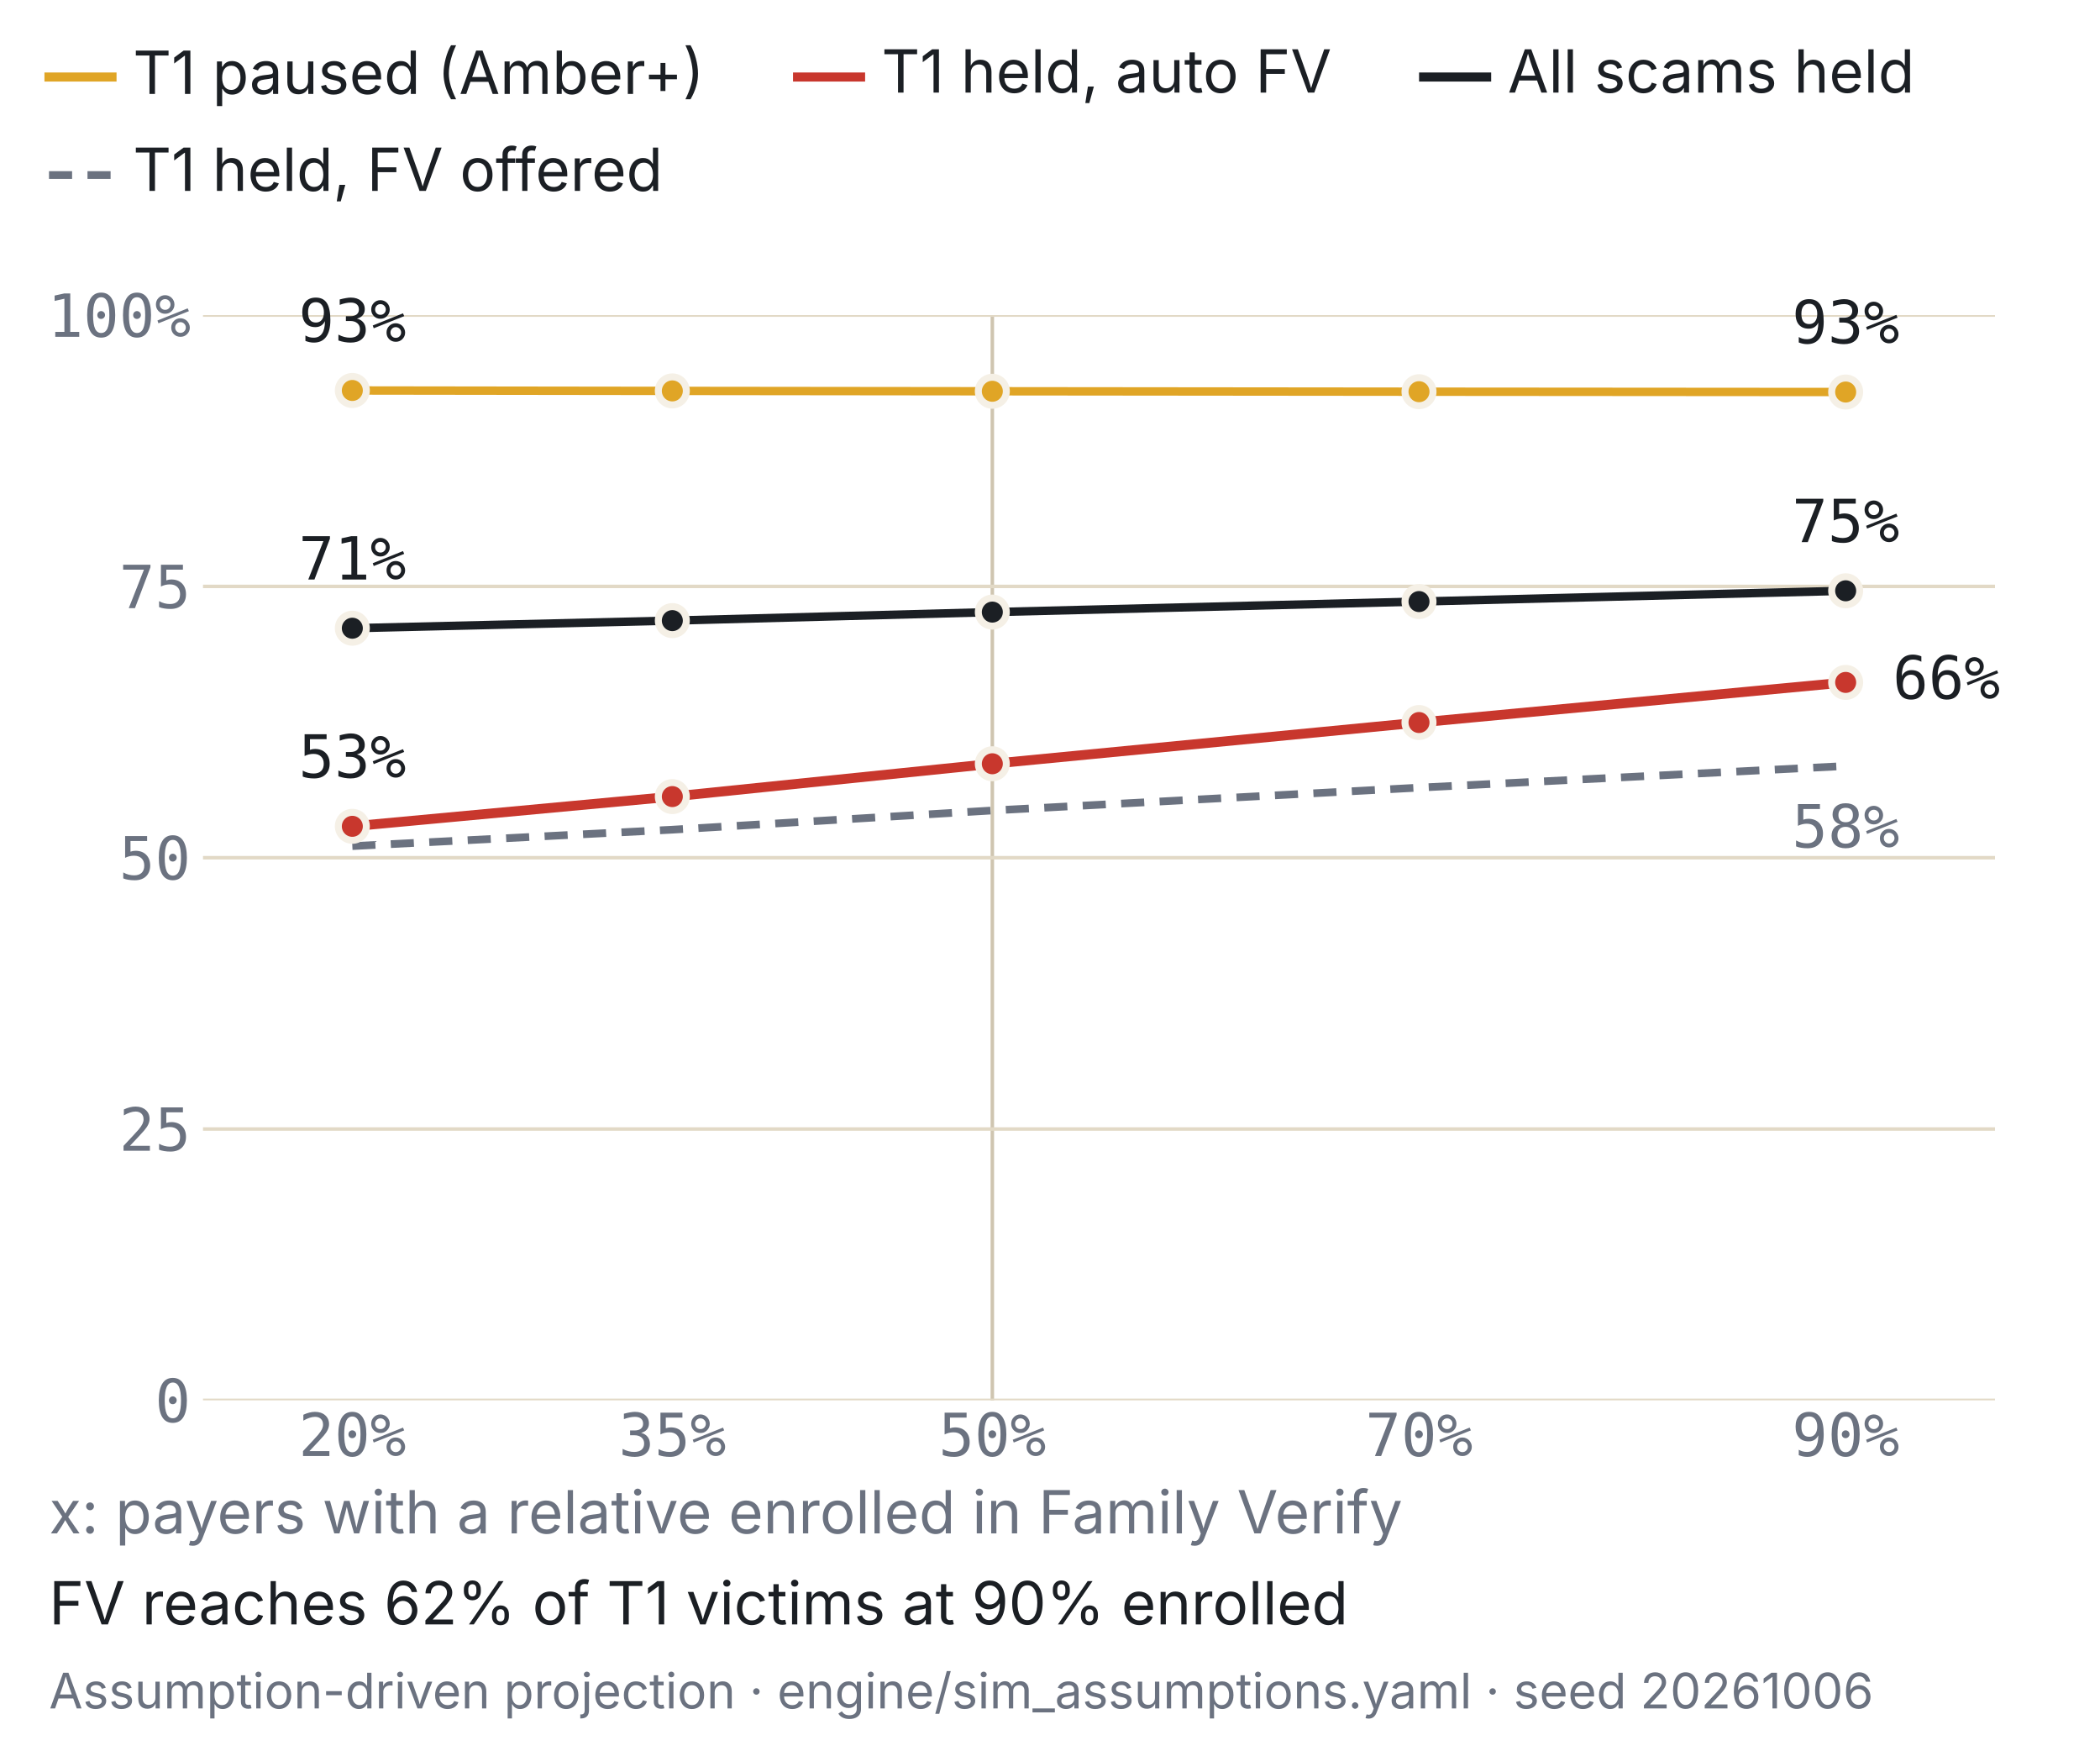
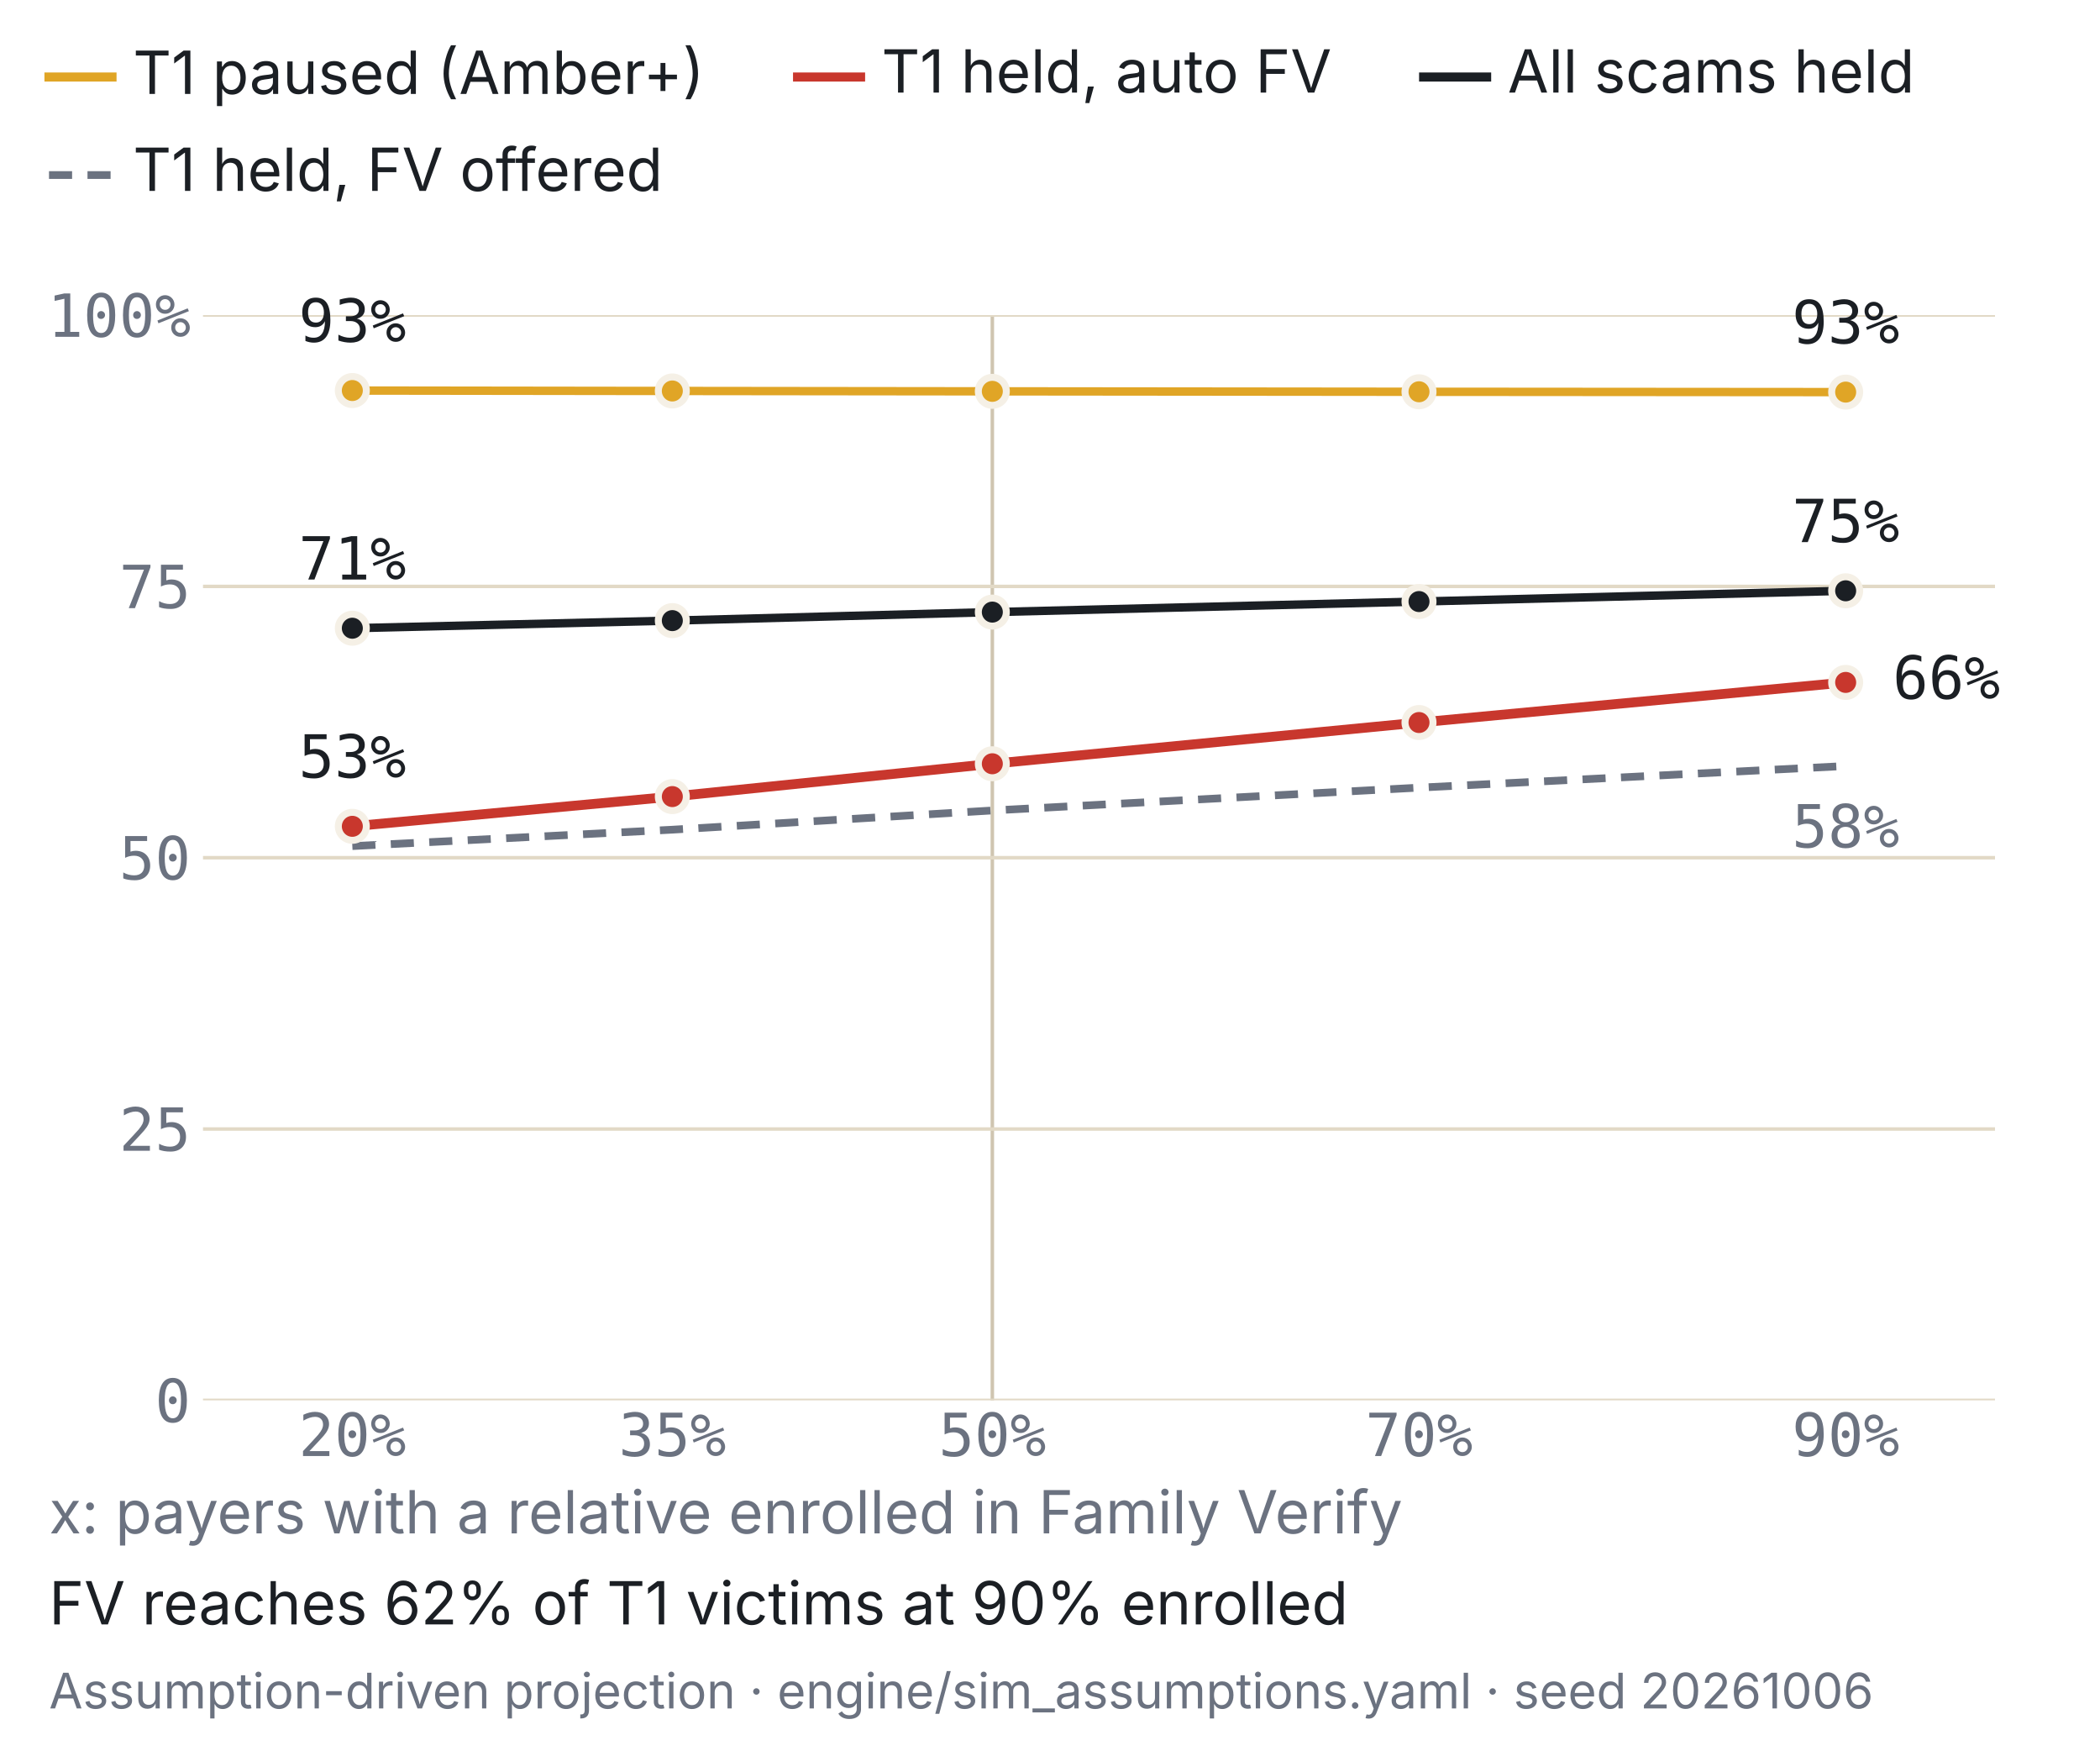
<svg xmlns="http://www.w3.org/2000/svg" xmlns:xlink="http://www.w3.org/1999/xlink" width="600pt" height="500pt" viewBox="0 0 600 500" version="1.1">
  <defs>
    <style type="text/css">*{stroke-linejoin: round; stroke-linecap: butt}</style>
  </defs>
  <g id="figure_1">
    <g id="patch_1">
      <path d="M 0 500  L 600 500  L 600 0  L 0 0  L 0 500  z " style="fill: none; opacity: 0" />
    </g>
    <g id="axes_1">
      <g id="patch_2">
        <path d="M 58 400  L 570 400  L 570 90  L 58 90  L 58 400  z " style="fill: none" />
      </g>
      <g id="line2d_1">
-         <path d="M 283.524 400  L 283.524 90  " clip-path="url(#p681fbc92d4)" style="fill: none; stroke: #cfc5b0; stroke-linecap: square" />
+         <path d="M 283.524 400  L 283.524 90  " clip-path="url(#p4054859881)" style="fill: none; stroke: #cfc5b0; stroke-linecap: square" />
      </g>
      <g id="matplotlib.axis_1">
        <g id="xtick_1">
          <g id="line2d_2" />
          <g id="text_1">
            <text style="fill: #6b7280; font: 17px 'JetBrains Mono', 'DejaVu Sans Mono', 'Bitstream Vera Sans Mono', 'Computer Modern Typewriter', 'Andale Mono', 'Nimbus Mono L', 'Courier New', 'Courier', 'Fixed', 'Terminal', monospace; text-anchor: middle" x="100.667" y="415.91" transform="rotate(-0 100.6667 415.91)">20%</text>
          </g>
        </g>
        <g id="xtick_2">
          <g id="line2d_3" />
          <g id="text_2">
            <text style="fill: #6b7280; font: 17px 'JetBrains Mono', 'DejaVu Sans Mono', 'Bitstream Vera Sans Mono', 'Computer Modern Typewriter', 'Andale Mono', 'Nimbus Mono L', 'Courier New', 'Courier', 'Fixed', 'Terminal', monospace; text-anchor: middle" x="192.095" y="415.91" transform="rotate(-0 192.0952 415.91)">35%</text>
          </g>
        </g>
        <g id="xtick_3">
          <g id="line2d_4" />
          <g id="text_3">
            <text style="fill: #6b7280; font: 17px 'JetBrains Mono', 'DejaVu Sans Mono', 'Bitstream Vera Sans Mono', 'Computer Modern Typewriter', 'Andale Mono', 'Nimbus Mono L', 'Courier New', 'Courier', 'Fixed', 'Terminal', monospace; text-anchor: middle" x="283.524" y="415.91" transform="rotate(-0 283.5238 415.91)">50%</text>
          </g>
        </g>
        <g id="xtick_4">
          <g id="line2d_5" />
          <g id="text_4">
            <text style="fill: #6b7280; font: 17px 'JetBrains Mono', 'DejaVu Sans Mono', 'Bitstream Vera Sans Mono', 'Computer Modern Typewriter', 'Andale Mono', 'Nimbus Mono L', 'Courier New', 'Courier', 'Fixed', 'Terminal', monospace; text-anchor: middle" x="405.429" y="415.91" transform="rotate(-0 405.4286 415.91)">70%</text>
          </g>
        </g>
        <g id="xtick_5">
          <g id="line2d_6" />
          <g id="text_5">
            <text style="fill: #6b7280; font: 17px 'JetBrains Mono', 'DejaVu Sans Mono', 'Bitstream Vera Sans Mono', 'Computer Modern Typewriter', 'Andale Mono', 'Nimbus Mono L', 'Courier New', 'Courier', 'Fixed', 'Terminal', monospace; text-anchor: middle" x="527.333" y="415.91" transform="rotate(-0 527.3333 415.91)">90%</text>
          </g>
        </g>
      </g>
      <g id="matplotlib.axis_2">
        <g id="ytick_1">
          <g id="line2d_7">
-             <path d="M 58 400  L 570 400  " clip-path="url(#p681fbc92d4)" style="fill: none; stroke: #e2d9c6; stroke-linecap: square" />
+             <path d="M 58 400  L 570 400  " clip-path="url(#p4054859881)" style="fill: none; stroke: #e2d9c6; stroke-linecap: square" />
          </g>
          <g id="line2d_8" />
          <g id="text_6">
            <text style="fill: #6b7280; font: 17px 'JetBrains Mono', 'DejaVu Sans Mono', 'Bitstream Vera Sans Mono', 'Computer Modern Typewriter', 'Andale Mono', 'Nimbus Mono L', 'Courier New', 'Courier', 'Fixed', 'Terminal', monospace; text-anchor: end" x="54.5" y="406.205" transform="rotate(-0 54.5 406.205)">0</text>
          </g>
        </g>
        <g id="ytick_2">
          <g id="line2d_9">
-             <path d="M 58 322.5  L 570 322.5  " clip-path="url(#p681fbc92d4)" style="fill: none; stroke: #e2d9c6; stroke-linecap: square" />
+             <path d="M 58 322.5  L 570 322.5  " clip-path="url(#p4054859881)" style="fill: none; stroke: #e2d9c6; stroke-linecap: square" />
          </g>
          <g id="line2d_10" />
          <g id="text_7">
            <text style="fill: #6b7280; font: 17px 'JetBrains Mono', 'DejaVu Sans Mono', 'Bitstream Vera Sans Mono', 'Computer Modern Typewriter', 'Andale Mono', 'Nimbus Mono L', 'Courier New', 'Courier', 'Fixed', 'Terminal', monospace; text-anchor: end" x="54.5" y="328.705" transform="rotate(-0 54.5 328.705)">25</text>
          </g>
        </g>
        <g id="ytick_3">
          <g id="line2d_11">
-             <path d="M 58 245  L 570 245  " clip-path="url(#p681fbc92d4)" style="fill: none; stroke: #e2d9c6; stroke-linecap: square" />
+             <path d="M 58 245  L 570 245  " clip-path="url(#p4054859881)" style="fill: none; stroke: #e2d9c6; stroke-linecap: square" />
          </g>
          <g id="line2d_12" />
          <g id="text_8">
            <text style="fill: #6b7280; font: 17px 'JetBrains Mono', 'DejaVu Sans Mono', 'Bitstream Vera Sans Mono', 'Computer Modern Typewriter', 'Andale Mono', 'Nimbus Mono L', 'Courier New', 'Courier', 'Fixed', 'Terminal', monospace; text-anchor: end" x="54.5" y="251.205" transform="rotate(-0 54.5 251.205)">50</text>
          </g>
        </g>
        <g id="ytick_4">
          <g id="line2d_13">
-             <path d="M 58 167.5  L 570 167.5  " clip-path="url(#p681fbc92d4)" style="fill: none; stroke: #e2d9c6; stroke-linecap: square" />
+             <path d="M 58 167.5  L 570 167.5  " clip-path="url(#p4054859881)" style="fill: none; stroke: #e2d9c6; stroke-linecap: square" />
          </g>
          <g id="line2d_14" />
          <g id="text_9">
            <text style="fill: #6b7280; font: 17px 'JetBrains Mono', 'DejaVu Sans Mono', 'Bitstream Vera Sans Mono', 'Computer Modern Typewriter', 'Andale Mono', 'Nimbus Mono L', 'Courier New', 'Courier', 'Fixed', 'Terminal', monospace; text-anchor: end" x="54.5" y="173.705" transform="rotate(-0 54.5 173.705)">75</text>
          </g>
        </g>
        <g id="ytick_5">
          <g id="line2d_15">
-             <path d="M 58 90  L 570 90  " clip-path="url(#p681fbc92d4)" style="fill: none; stroke: #e2d9c6; stroke-linecap: square" />
+             <path d="M 58 90  L 570 90  " clip-path="url(#p4054859881)" style="fill: none; stroke: #e2d9c6; stroke-linecap: square" />
          </g>
          <g id="line2d_16" />
          <g id="text_10">
            <text style="fill: #6b7280; font: 17px 'JetBrains Mono', 'DejaVu Sans Mono', 'Bitstream Vera Sans Mono', 'Computer Modern Typewriter', 'Andale Mono', 'Nimbus Mono L', 'Courier New', 'Courier', 'Fixed', 'Terminal', monospace; text-anchor: end" x="54.5" y="96.205" transform="rotate(-0 54.5 96.205)">100%</text>
          </g>
        </g>
      </g>
      <g id="line2d_17">
-         <path d="M 100.667 241.683  L 192.095 236.993  L 283.524 231.506  L 405.429 224.983  L 527.333 218.805  " clip-path="url(#p681fbc92d4)" style="fill: none; stroke-dasharray: 6.6,4.4; stroke-dashoffset: 0; stroke: #6b7280; stroke-width: 2.2" />
+         <path d="M 100.667 241.683  L 192.095 236.993  L 283.524 231.506  L 405.429 224.983  L 527.333 218.805  " clip-path="url(#p4054859881)" style="fill: none; stroke-dasharray: 6.6,4.4; stroke-dashoffset: 0; stroke: #6b7280; stroke-width: 2.2" />
      </g>
      <g id="text_11">
        <text style="fill: #6b7280; font: 17px 'JetBrains Mono', 'DejaVu Sans Mono', 'Bitstream Vera Sans Mono', 'Computer Modern Typewriter', 'Andale Mono', 'Nimbus Mono L', 'Courier New', 'Courier', 'Fixed', 'Terminal', monospace; text-anchor: middle" x="527.333" y="242.065" transform="rotate(-0 527.3333 242.065)">58%</text>
      </g>
      <g id="line2d_18">
-         <path d="M 100.667 111.536  L 192.095 111.66  L 283.524 111.762  L 405.429 111.886  L 527.333 111.979  " clip-path="url(#p681fbc92d4)" style="fill: none; stroke: #e0a526; stroke-width: 2.4; stroke-linecap: round" />
+         <path d="M 100.667 111.554  L 192.095 111.678  L 283.524 111.784  L 405.429 111.908  L 527.333 112.001  " clip-path="url(#p4054859881)" style="fill: none; stroke: #e0a526; stroke-width: 2.4; stroke-linecap: round" />
      </g>
      <g id="line2d_19">
-         <path d="M 100.667 236.032  L 192.095 227.538  L 283.524 218.163  L 405.429 206.383  L 527.333 194.926  " clip-path="url(#p681fbc92d4)" style="fill: none; stroke: #c8372d; stroke-width: 2.8; stroke-linecap: round" />
+         <path d="M 100.667 236.032  L 192.095 227.538  L 283.524 218.163  L 405.429 206.383  L 527.333 194.926  " clip-path="url(#p4054859881)" style="fill: none; stroke: #c8372d; stroke-width: 2.8; stroke-linecap: round" />
      </g>
      <g id="line2d_20">
-         <path d="M 100.667 179.447  L 192.095 177.274  L 283.524 174.841  L 405.429 171.831  L 527.333 168.756  " clip-path="url(#p681fbc92d4)" style="fill: none; stroke: #1b1f24; stroke-width: 2.4; stroke-linecap: round" />
+         <path d="M 100.667 179.447  L 192.095 177.274  L 283.524 174.841  L 405.429 171.831  L 527.333 168.756  " clip-path="url(#p4054859881)" style="fill: none; stroke: #1b1f24; stroke-width: 2.4; stroke-linecap: round" />
      </g>
      <g id="line2d_21">
        <defs>
-           <path id="mcc34a475f1" d="M 0 4  C 1.061 4 2.078 3.579 2.828 2.828  C 3.579 2.078 4 1.061 4 0  C 4 -1.061 3.579 -2.078 2.828 -2.828  C 2.078 -3.579 1.061 -4 0 -4  C -1.061 -4 -2.078 -3.579 -2.828 -2.828  C -3.579 -2.078 -4 -1.061 -4 0  C -4 1.061 -3.579 2.078 -2.828 2.828  C -2.078 3.579 -1.061 4 0 4  z " style="stroke: #f5f0e6; stroke-width: 2" />
+           <path id="m9b060534d4" d="M 0 4  C 1.061 4 2.078 3.579 2.828 2.828  C 3.579 2.078 4 1.061 4 0  C 4 -1.061 3.579 -2.078 2.828 -2.828  C 2.078 -3.579 1.061 -4 0 -4  C -1.061 -4 -2.078 -3.579 -2.828 -2.828  C -3.579 -2.078 -4 -1.061 -4 0  C -4 1.061 -3.579 2.078 -2.828 2.828  C -2.078 3.579 -1.061 4 0 4  z " style="stroke: #f5f0e6; stroke-width: 2" />
        </defs>
-         <g clip-path="url(#p681fbc92d4)">
-           <use xlink:href="#mcc34a475f1" x="100.667" y="111.536" style="fill: #e0a526; stroke: #f5f0e6; stroke-width: 2" />
-           <use xlink:href="#mcc34a475f1" x="192.095" y="111.66" style="fill: #e0a526; stroke: #f5f0e6; stroke-width: 2" />
-           <use xlink:href="#mcc34a475f1" x="283.524" y="111.762" style="fill: #e0a526; stroke: #f5f0e6; stroke-width: 2" />
-           <use xlink:href="#mcc34a475f1" x="405.429" y="111.886" style="fill: #e0a526; stroke: #f5f0e6; stroke-width: 2" />
-           <use xlink:href="#mcc34a475f1" x="527.333" y="111.979" style="fill: #e0a526; stroke: #f5f0e6; stroke-width: 2" />
+         <g clip-path="url(#p4054859881)">
+           <use xlink:href="#m9b060534d4" x="100.667" y="111.554" style="fill: #e0a526; stroke: #f5f0e6; stroke-width: 2" />
+           <use xlink:href="#m9b060534d4" x="192.095" y="111.678" style="fill: #e0a526; stroke: #f5f0e6; stroke-width: 2" />
+           <use xlink:href="#m9b060534d4" x="283.524" y="111.784" style="fill: #e0a526; stroke: #f5f0e6; stroke-width: 2" />
+           <use xlink:href="#m9b060534d4" x="405.429" y="111.908" style="fill: #e0a526; stroke: #f5f0e6; stroke-width: 2" />
+           <use xlink:href="#m9b060534d4" x="527.333" y="112.001" style="fill: #e0a526; stroke: #f5f0e6; stroke-width: 2" />
        </g>
      </g>
      <g id="line2d_22">
        <defs>
-           <path id="me3bdc114bd" d="M 0 4  C 1.061 4 2.078 3.579 2.828 2.828  C 3.579 2.078 4 1.061 4 0  C 4 -1.061 3.579 -2.078 2.828 -2.828  C 2.078 -3.579 1.061 -4 0 -4  C -1.061 -4 -2.078 -3.579 -2.828 -2.828  C -3.579 -2.078 -4 -1.061 -4 0  C -4 1.061 -3.579 2.078 -2.828 2.828  C -2.078 3.579 -1.061 4 0 4  z " style="stroke: #f5f0e6; stroke-width: 2" />
+           <path id="m233ad10260" d="M 0 4  C 1.061 4 2.078 3.579 2.828 2.828  C 3.579 2.078 4 1.061 4 0  C 4 -1.061 3.579 -2.078 2.828 -2.828  C 2.078 -3.579 1.061 -4 0 -4  C -1.061 -4 -2.078 -3.579 -2.828 -2.828  C -3.579 -2.078 -4 -1.061 -4 0  C -4 1.061 -3.579 2.078 -2.828 2.828  C -2.078 3.579 -1.061 4 0 4  z " style="stroke: #f5f0e6; stroke-width: 2" />
        </defs>
-         <g clip-path="url(#p681fbc92d4)">
-           <use xlink:href="#me3bdc114bd" x="100.667" y="236.032" style="fill: #c8372d; stroke: #f5f0e6; stroke-width: 2" />
-           <use xlink:href="#me3bdc114bd" x="192.095" y="227.538" style="fill: #c8372d; stroke: #f5f0e6; stroke-width: 2" />
-           <use xlink:href="#me3bdc114bd" x="283.524" y="218.163" style="fill: #c8372d; stroke: #f5f0e6; stroke-width: 2" />
-           <use xlink:href="#me3bdc114bd" x="405.429" y="206.383" style="fill: #c8372d; stroke: #f5f0e6; stroke-width: 2" />
-           <use xlink:href="#me3bdc114bd" x="527.333" y="194.926" style="fill: #c8372d; stroke: #f5f0e6; stroke-width: 2" />
+         <g clip-path="url(#p4054859881)">
+           <use xlink:href="#m233ad10260" x="100.667" y="236.032" style="fill: #c8372d; stroke: #f5f0e6; stroke-width: 2" />
+           <use xlink:href="#m233ad10260" x="192.095" y="227.538" style="fill: #c8372d; stroke: #f5f0e6; stroke-width: 2" />
+           <use xlink:href="#m233ad10260" x="283.524" y="218.163" style="fill: #c8372d; stroke: #f5f0e6; stroke-width: 2" />
+           <use xlink:href="#m233ad10260" x="405.429" y="206.383" style="fill: #c8372d; stroke: #f5f0e6; stroke-width: 2" />
+           <use xlink:href="#m233ad10260" x="527.333" y="194.926" style="fill: #c8372d; stroke: #f5f0e6; stroke-width: 2" />
        </g>
      </g>
      <g id="line2d_23">
        <defs>
-           <path id="m4c54f305cf" d="M 0 4  C 1.061 4 2.078 3.579 2.828 2.828  C 3.579 2.078 4 1.061 4 0  C 4 -1.061 3.579 -2.078 2.828 -2.828  C 2.078 -3.579 1.061 -4 0 -4  C -1.061 -4 -2.078 -3.579 -2.828 -2.828  C -3.579 -2.078 -4 -1.061 -4 0  C -4 1.061 -3.579 2.078 -2.828 2.828  C -2.078 3.579 -1.061 4 0 4  z " style="stroke: #f5f0e6; stroke-width: 2" />
+           <path id="m528ef88083" d="M 0 4  C 1.061 4 2.078 3.579 2.828 2.828  C 3.579 2.078 4 1.061 4 0  C 4 -1.061 3.579 -2.078 2.828 -2.828  C 2.078 -3.579 1.061 -4 0 -4  C -1.061 -4 -2.078 -3.579 -2.828 -2.828  C -3.579 -2.078 -4 -1.061 -4 0  C -4 1.061 -3.579 2.078 -2.828 2.828  C -2.078 3.579 -1.061 4 0 4  z " style="stroke: #f5f0e6; stroke-width: 2" />
        </defs>
-         <g clip-path="url(#p681fbc92d4)">
-           <use xlink:href="#m4c54f305cf" x="100.667" y="179.447" style="fill: #1b1f24; stroke: #f5f0e6; stroke-width: 2" />
-           <use xlink:href="#m4c54f305cf" x="192.095" y="177.274" style="fill: #1b1f24; stroke: #f5f0e6; stroke-width: 2" />
-           <use xlink:href="#m4c54f305cf" x="283.524" y="174.841" style="fill: #1b1f24; stroke: #f5f0e6; stroke-width: 2" />
-           <use xlink:href="#m4c54f305cf" x="405.429" y="171.831" style="fill: #1b1f24; stroke: #f5f0e6; stroke-width: 2" />
-           <use xlink:href="#m4c54f305cf" x="527.333" y="168.756" style="fill: #1b1f24; stroke: #f5f0e6; stroke-width: 2" />
+         <g clip-path="url(#p4054859881)">
+           <use xlink:href="#m528ef88083" x="100.667" y="179.447" style="fill: #1b1f24; stroke: #f5f0e6; stroke-width: 2" />
+           <use xlink:href="#m528ef88083" x="192.095" y="177.274" style="fill: #1b1f24; stroke: #f5f0e6; stroke-width: 2" />
+           <use xlink:href="#m528ef88083" x="283.524" y="174.841" style="fill: #1b1f24; stroke: #f5f0e6; stroke-width: 2" />
+           <use xlink:href="#m528ef88083" x="405.429" y="171.831" style="fill: #1b1f24; stroke: #f5f0e6; stroke-width: 2" />
+           <use xlink:href="#m528ef88083" x="527.333" y="168.756" style="fill: #1b1f24; stroke: #f5f0e6; stroke-width: 2" />
        </g>
      </g>
      <g id="text_12">
-         <text style="fill: #1b1f24; font: 17px 'JetBrains Mono', 'DejaVu Sans Mono', 'Bitstream Vera Sans Mono', 'Computer Modern Typewriter', 'Andale Mono', 'Nimbus Mono L', 'Courier New', 'Courier', 'Fixed', 'Terminal', monospace; text-anchor: middle" x="100.667" y="97.626" transform="rotate(-0 100.6667 97.6257)">93%</text>
+         <text style="fill: #1b1f24; font: 17px 'JetBrains Mono', 'DejaVu Sans Mono', 'Bitstream Vera Sans Mono', 'Computer Modern Typewriter', 'Andale Mono', 'Nimbus Mono L', 'Courier New', 'Courier', 'Fixed', 'Terminal', monospace; text-anchor: middle" x="100.667" y="97.644" transform="rotate(-0 100.6667 97.6443)">93%</text>
      </g>
      <g id="text_13">
-         <text style="fill: #1b1f24; font: 17px 'JetBrains Mono', 'DejaVu Sans Mono', 'Bitstream Vera Sans Mono', 'Computer Modern Typewriter', 'Andale Mono', 'Nimbus Mono L', 'Courier New', 'Courier', 'Fixed', 'Terminal', monospace; text-anchor: middle" x="527.333" y="98.069" transform="rotate(-0 527.3333 98.069)">93%</text>
+         <text style="fill: #1b1f24; font: 17px 'JetBrains Mono', 'DejaVu Sans Mono', 'Bitstream Vera Sans Mono', 'Computer Modern Typewriter', 'Andale Mono', 'Nimbus Mono L', 'Courier New', 'Courier', 'Fixed', 'Terminal', monospace; text-anchor: middle" x="527.333" y="98.091" transform="rotate(-0 527.3333 98.0907)">93%</text>
      </g>
      <g id="text_14">
        <text style="fill: #1b1f24; font: 17px 'JetBrains Mono', 'DejaVu Sans Mono', 'Bitstream Vera Sans Mono', 'Computer Modern Typewriter', 'Andale Mono', 'Nimbus Mono L', 'Courier New', 'Courier', 'Fixed', 'Terminal', monospace; text-anchor: middle" x="100.667" y="222.122" transform="rotate(-0 100.6667 222.1217)">53%</text>
      </g>
      <g id="text_15">
        <text style="fill: #1b1f24; font: 17px 'JetBrains Mono', 'DejaVu Sans Mono', 'Bitstream Vera Sans Mono', 'Computer Modern Typewriter', 'Andale Mono', 'Nimbus Mono L', 'Courier New', 'Courier', 'Fixed', 'Terminal', monospace; text-anchor: start" x="540.743" y="199.601" transform="rotate(-0 540.7429 199.6007)">66%</text>
      </g>
      <g id="text_16">
        <text style="fill: #1b1f24; font: 17px 'JetBrains Mono', 'DejaVu Sans Mono', 'Bitstream Vera Sans Mono', 'Computer Modern Typewriter', 'Andale Mono', 'Nimbus Mono L', 'Courier New', 'Courier', 'Fixed', 'Terminal', monospace; text-anchor: middle" x="100.667" y="165.537" transform="rotate(-0 100.6667 165.5374)">71%</text>
      </g>
      <g id="text_17">
        <text style="fill: #1b1f24; font: 17px 'JetBrains Mono', 'DejaVu Sans Mono', 'Bitstream Vera Sans Mono', 'Computer Modern Typewriter', 'Andale Mono', 'Nimbus Mono L', 'Courier New', 'Courier', 'Fixed', 'Terminal', monospace; text-anchor: middle" x="527.333" y="154.845" transform="rotate(-0 527.3333 154.8455)">75%</text>
      </g>
    </g>
    <g id="line2d_24">
      <path d="M 14 22  L 32 22  " style="fill: none; stroke: #e0a526; stroke-width: 2.6; stroke-linecap: square" />
    </g>
    <g id="line2d_25">
      <path d="M 227.875 22  L 245.875 22  " style="fill: none; stroke: #c8372d; stroke-width: 2.6; stroke-linecap: square" />
    </g>
    <g id="line2d_26">
      <path d="M 406.75 22  L 424.75 22  " style="fill: none; stroke: #1b1f24; stroke-width: 2.6; stroke-linecap: square" />
    </g>
    <g id="line2d_27">
      <path d="M 14 50  L 32 50  " style="fill: none; stroke-dasharray: 6.6,4.4; stroke-dashoffset: 0; stroke: #6b7280; stroke-width: 2.2" />
    </g>
    <g id="text_18">
      <text style="fill: #1b1f24; font: 17px 'Inter', 'Noto Sans Devanagari', 'DejaVu Sans', 'Bitstream Vera Sans', 'Computer Modern Sans Serif', 'Lucida Grande', 'Verdana', 'Geneva', 'Lucid', 'Arial', 'Helvetica', 'Avant Garde', sans-serif; text-anchor: start" x="38" y="26.828" transform="rotate(-0 38 26.82773)">T1 paused (Amber+)</text>
    </g>
    <g id="text_19">
      <text style="fill: #1b1f24; font: 17px 'Inter', 'Noto Sans Devanagari', 'DejaVu Sans', 'Bitstream Vera Sans', 'Computer Modern Sans Serif', 'Lucida Grande', 'Verdana', 'Geneva', 'Lucid', 'Arial', 'Helvetica', 'Avant Garde', sans-serif; text-anchor: start" x="251.875" y="26.449" transform="rotate(-0 251.875 26.44922)">T1 held, auto FV</text>
    </g>
    <g id="text_20">
      <text style="fill: #1b1f24; font: 17px 'Inter', 'Noto Sans Devanagari', 'DejaVu Sans', 'Bitstream Vera Sans', 'Computer Modern Sans Serif', 'Lucida Grande', 'Verdana', 'Geneva', 'Lucid', 'Arial', 'Helvetica', 'Avant Garde', sans-serif; text-anchor: start" x="430.75" y="26.449" transform="rotate(-0 430.75 26.44922)">All scams held</text>
    </g>
    <g id="text_21">
      <text style="fill: #1b1f24; font: 17px 'Inter', 'Noto Sans Devanagari', 'DejaVu Sans', 'Bitstream Vera Sans', 'Computer Modern Sans Serif', 'Lucida Grande', 'Verdana', 'Geneva', 'Lucid', 'Arial', 'Helvetica', 'Avant Garde', sans-serif; text-anchor: start" x="38" y="54.53" transform="rotate(-0 38 54.53023)">T1 held, FV offered</text>
    </g>
    <g id="text_22">
      <text style="fill: #6b7280; font: 17px 'Inter', 'Noto Sans Devanagari', 'DejaVu Sans', 'Bitstream Vera Sans', 'Computer Modern Sans Serif', 'Lucida Grande', 'Verdana', 'Geneva', 'Lucid', 'Arial', 'Helvetica', 'Avant Garde', sans-serif; text-anchor: start" x="14" y="438" transform="rotate(-0 14 438)">x: payers with a relative enrolled in Family Verify</text>
    </g>
    <g id="text_23">
      <text style="fill: #1b1f24; font: 17px 'Inter', 'Noto Sans Devanagari', 'DejaVu Sans', 'Bitstream Vera Sans', 'Computer Modern Sans Serif', 'Lucida Grande', 'Verdana', 'Geneva', 'Lucid', 'Arial', 'Helvetica', 'Avant Garde', sans-serif; text-anchor: start" x="14" y="464" transform="rotate(-0 14 464)">FV reaches 62% of T1 victims at 90% enrolled</text>
    </g>
    <g id="text_24">
      <text style="fill: #6b7280; font: 14px 'Inter', 'Noto Sans Devanagari', 'DejaVu Sans', 'Bitstream Vera Sans', 'Computer Modern Sans Serif', 'Lucida Grande', 'Verdana', 'Geneva', 'Lucid', 'Arial', 'Helvetica', 'Avant Garde', sans-serif; text-anchor: start" x="14" y="488" transform="rotate(-0 14 488)">Assumption-driven projection · engine/sim_assumptions.yaml · seed 20261006</text>
    </g>
  </g>
  <defs>
-     <clipPath id="p681fbc92d4">
+     <clipPath id="p4054859881">
      <rect x="58" y="90" width="512" height="310" />
    </clipPath>
  </defs>
</svg>
